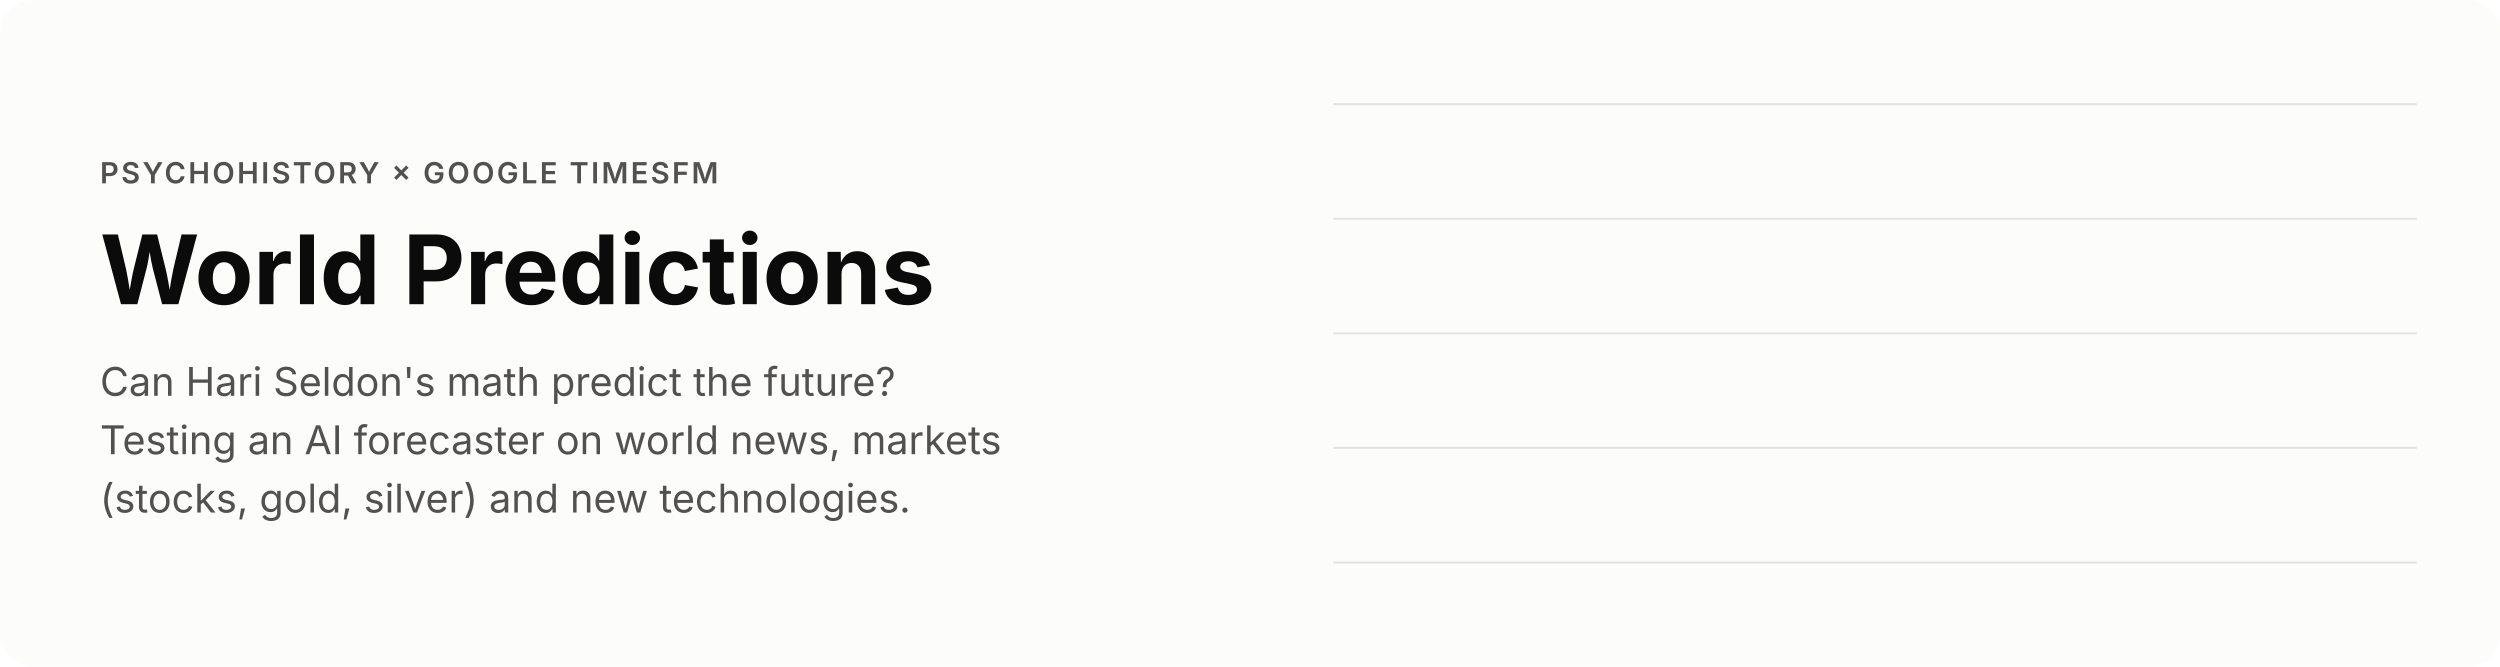
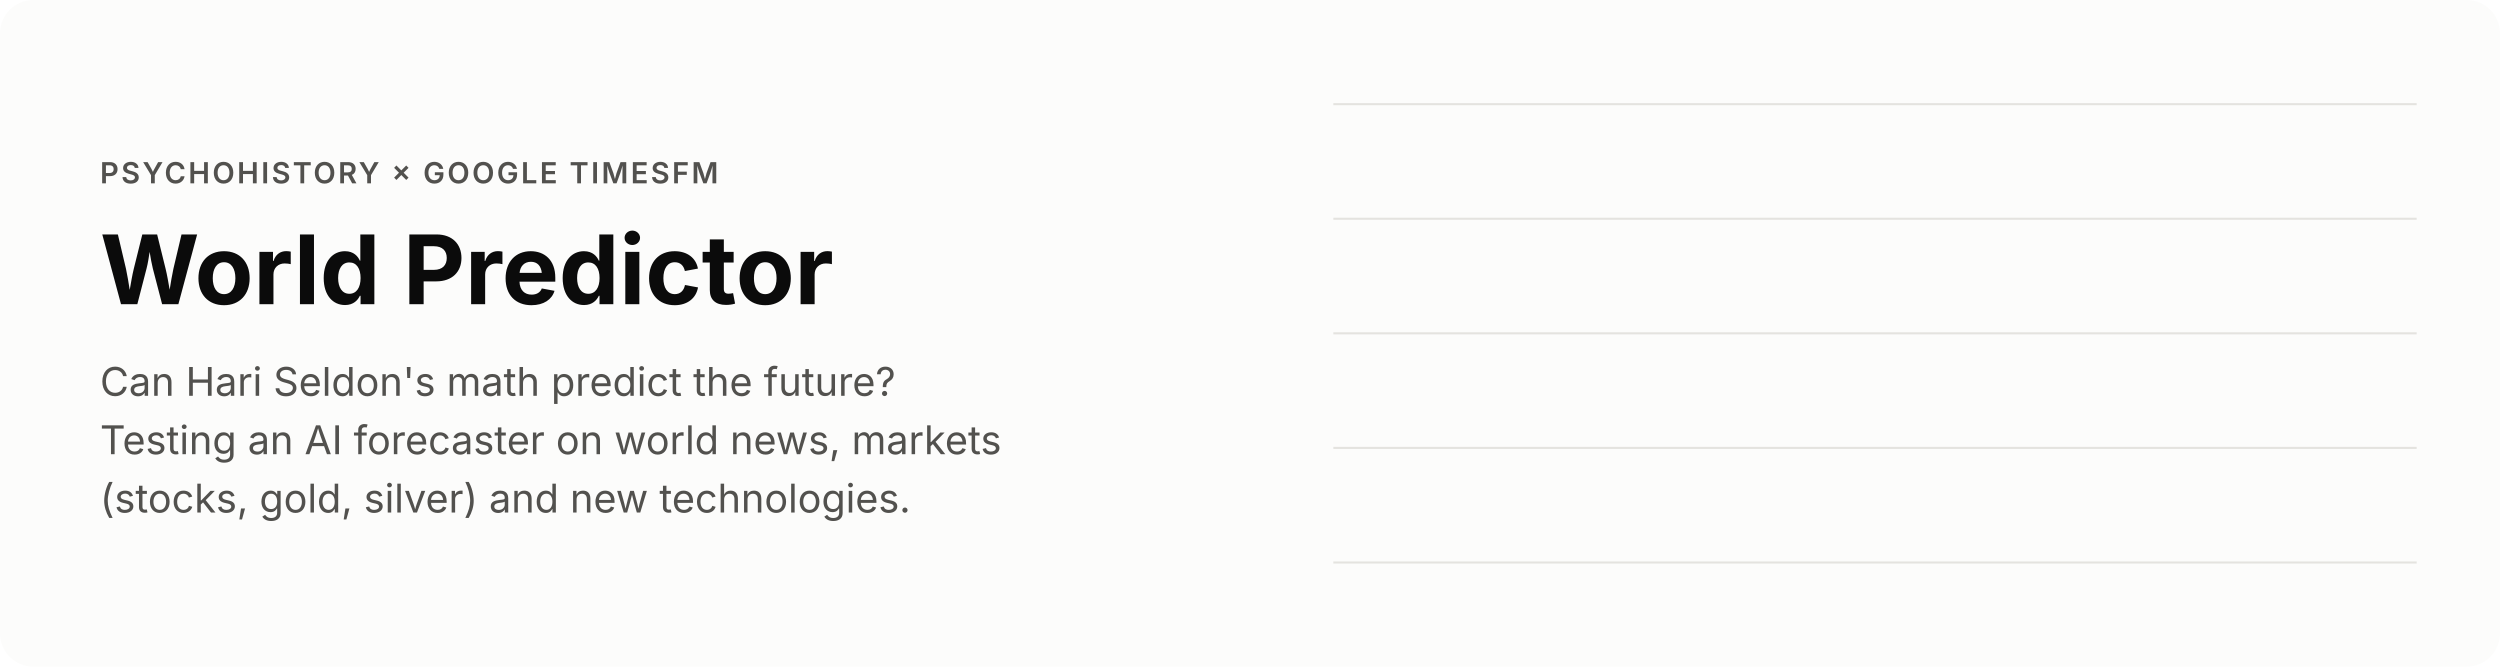
- <svg xmlns="http://www.w3.org/2000/svg" viewBox="0 0 1200 320" role="img" aria-label="World Predictions: an animated forecast fan chart">
+ <svg xmlns="http://www.w3.org/2000/svg" viewBox="0 0 1200 320" role="img" aria-label="World Predictor: an animated forecast fan chart">
  <style>
  .bg { fill: #fcfcfb; }
  .title { font: 700 46px Inter, system-ui, sans-serif; fill: #0b0b0b; }
  .sub { font: 400 19px Inter, system-ui, sans-serif; fill: #52514e; }
  .tag { font: 600 14px Inter, system-ui, sans-serif; fill: #52514e; letter-spacing: .08em; }
  .grid line { stroke: #e4e3df; stroke-width: 1; }
  .history { fill: none; stroke: #2a78d6; stroke-width: 3; stroke-linejoin: round;
             stroke-dasharray: 1400; stroke-dashoffset: 1400; animation: draw 2s ease-out forwards; }
  .fan { fill: #eb6834; opacity: 0; animation: fade .9s ease-out 2s forwards; }
  .median { fill: none; stroke: #eb6834; stroke-width: 3; opacity: 0; animation: show .5s ease-out 2.4s forwards; }
  .dot { fill: #0b0b0b; opacity: 0; animation: show .3s ease-out forwards; }
  .label { font: 500 13px Inter, system-ui, sans-serif; fill: #52514e; opacity: 0; animation: show .6s ease-out 2.8s forwards; }
  @keyframes draw { to { stroke-dashoffset: 0; } }
  @keyframes fade { to { opacity: .22; } }
  @keyframes show { to { opacity: 1; } }
  @media (prefers-reduced-motion: reduce) {
    .history, .fan, .median, .dot, .label { animation: none; opacity: 1; stroke-dashoffset: 0; }
    .fan { opacity: .22; }
  }
</style>
  <rect class="bg" width="1200" height="320" rx="16" />
  <text class="tag" x="48" y="88">PSYCHOHISTORY  ×  GOOGLE TIMESFM</text>
-   <text class="title" x="48" y="146">World Predictions</text>
+   <text class="title" x="48" y="146">World Predictor</text>
  <text class="sub" x="48" y="190">Can Hari Seldon's math predict the future?</text>
  <text class="sub" x="48" y="218">Testing an AI forecaster on world news, markets</text>
  <text class="sub" x="48" y="246">(stocks, gold, silver) and new technologies.</text>
  <g class="grid">
    <line x1="640" x2="1160" y1="50" y2="50" />
    <line x1="640" x2="1160" y1="105" y2="105" />
    <line x1="640" x2="1160" y1="160" y2="160" />
    <line x1="640" x2="1160" y1="215" y2="215" />
    <line x1="640" x2="1160" y1="270" y2="270" />
  </g>
  <polygon class="fan" points="1028.4,172.3 1034.9,155.8 1041.5,147.8 1048.1,141.3 1054.7,135.5 1061.3,130.1 1067.8,125.1 1074.4,120.4 1081.0,115.8 1087.6,111.4 1094.2,107.1 1100.8,103.0 1107.3,98.9 1113.9,94.9 1120.5,91.1 1127.1,87.2 1133.7,83.5 1140.3,79.8 1146.8,76.1 1153.4,72.6 1160.0,69.0 1160.0,199.5 1153.4,199.8 1146.8,200.0 1140.3,200.1 1133.7,200.2 1127.1,200.3 1120.5,200.3 1113.9,200.2 1107.3,200.0 1100.8,199.8 1094.2,199.4 1087.6,198.9 1081.0,198.3 1074.4,197.6 1067.8,196.6 1061.3,195.4 1054.7,193.8 1048.1,191.8 1041.5,189.1 1034.9,185.0 1028.4,172.3" />
  <polyline class="history" points="640.0,113.1 646.6,108.3 653.2,110.0 659.7,118.7 666.3,122.5 672.9,132.4 679.5,130.3 686.1,113.5 692.7,117.7 699.2,123.4 705.8,116.4 712.4,110.9 719.0,108.3 725.6,117.4 732.2,116.3 738.7,107.0 745.3,120.9 751.9,124.7 758.5,144.9 765.1,158.2 771.6,177.8 778.2,179.0 784.8,192.1 791.4,187.5 798.0,184.3 804.6,185.0 811.1,212.3 817.7,217.0 824.3,216.1 830.9,213.4 837.5,229.5 844.1,233.5 850.6,243.2 857.2,251.0 863.8,237.5 870.4,245.3 877.0,244.2 883.5,232.7 890.1,237.9 896.7,237.8 903.3,235.1 909.9,232.9 916.5,245.5 923.0,243.2 929.6,226.3 936.2,242.5 942.8,231.3 949.4,228.5 955.9,234.4 962.5,210.1 969.1,200.0 975.7,212.3 982.3,210.0 988.9,202.0 995.4,202.7 1002.0,193.5 1008.6,192.8 1015.2,183.8 1021.8,166.0 1028.4,172.3" />
  <polyline class="median" points="1028.4,172.3 1034.9,170.4 1041.5,168.5 1048.1,166.6 1054.7,164.7 1061.3,162.8 1067.8,160.9 1074.4,159.0 1081.0,157.1 1087.6,155.2 1094.2,153.3 1100.8,151.4 1107.3,149.5 1113.9,147.6 1120.5,145.7 1127.1,143.8 1133.7,141.9 1140.3,140.0 1146.8,138.1 1153.4,136.2 1160.0,134.3" />
  <circle class="dot" style="animation-delay:3.20s" cx="1034.9" cy="169.2" r="3.2" />
  <circle class="dot" style="animation-delay:3.28s" cx="1041.5" cy="169.9" r="3.2" />
  <circle class="dot" style="animation-delay:3.36s" cx="1048.1" cy="167.3" r="3.2" />
  <circle class="dot" style="animation-delay:3.44s" cx="1054.7" cy="172.2" r="3.2" />
  <circle class="dot" style="animation-delay:3.52s" cx="1061.3" cy="173.6" r="3.2" />
  <circle class="dot" style="animation-delay:3.60s" cx="1067.8" cy="172.8" r="3.2" />
  <circle class="dot" style="animation-delay:3.68s" cx="1074.4" cy="165.8" r="3.2" />
  <circle class="dot" style="animation-delay:3.76s" cx="1081.0" cy="157.4" r="3.2" />
  <circle class="dot" style="animation-delay:3.84s" cx="1087.6" cy="163.0" r="3.2" />
  <circle class="dot" style="animation-delay:3.92s" cx="1094.2" cy="165.6" r="3.2" />
  <circle class="dot" style="animation-delay:4.00s" cx="1100.8" cy="160.0" r="3.2" />
  <circle class="dot" style="animation-delay:4.08s" cx="1107.3" cy="169.5" r="3.2" />
  <circle class="dot" style="animation-delay:4.16s" cx="1113.9" cy="170.2" r="3.2" />
  <circle class="dot" style="animation-delay:4.24s" cx="1120.5" cy="168.9" r="3.2" />
  <circle class="dot" style="animation-delay:4.32s" cx="1127.1" cy="159.8" r="3.2" />
  <circle class="dot" style="animation-delay:4.40s" cx="1133.7" cy="154.0" r="3.2" />
  <circle class="dot" style="animation-delay:4.48s" cx="1140.3" cy="154.0" r="3.2" />
  <circle class="dot" style="animation-delay:4.56s" cx="1146.8" cy="154.2" r="3.2" />
  <circle class="dot" style="animation-delay:4.64s" cx="1153.4" cy="153.7" r="3.2" />
  <circle class="dot" style="animation-delay:4.72s" cx="1160.0" cy="143.1" r="3.2" />
  <text class="label" x="640" y="304">what it could see</text>
  <text class="label" x="1160" y="304" text-anchor="end">its forecast  ·  what really happened</text>
</svg>
